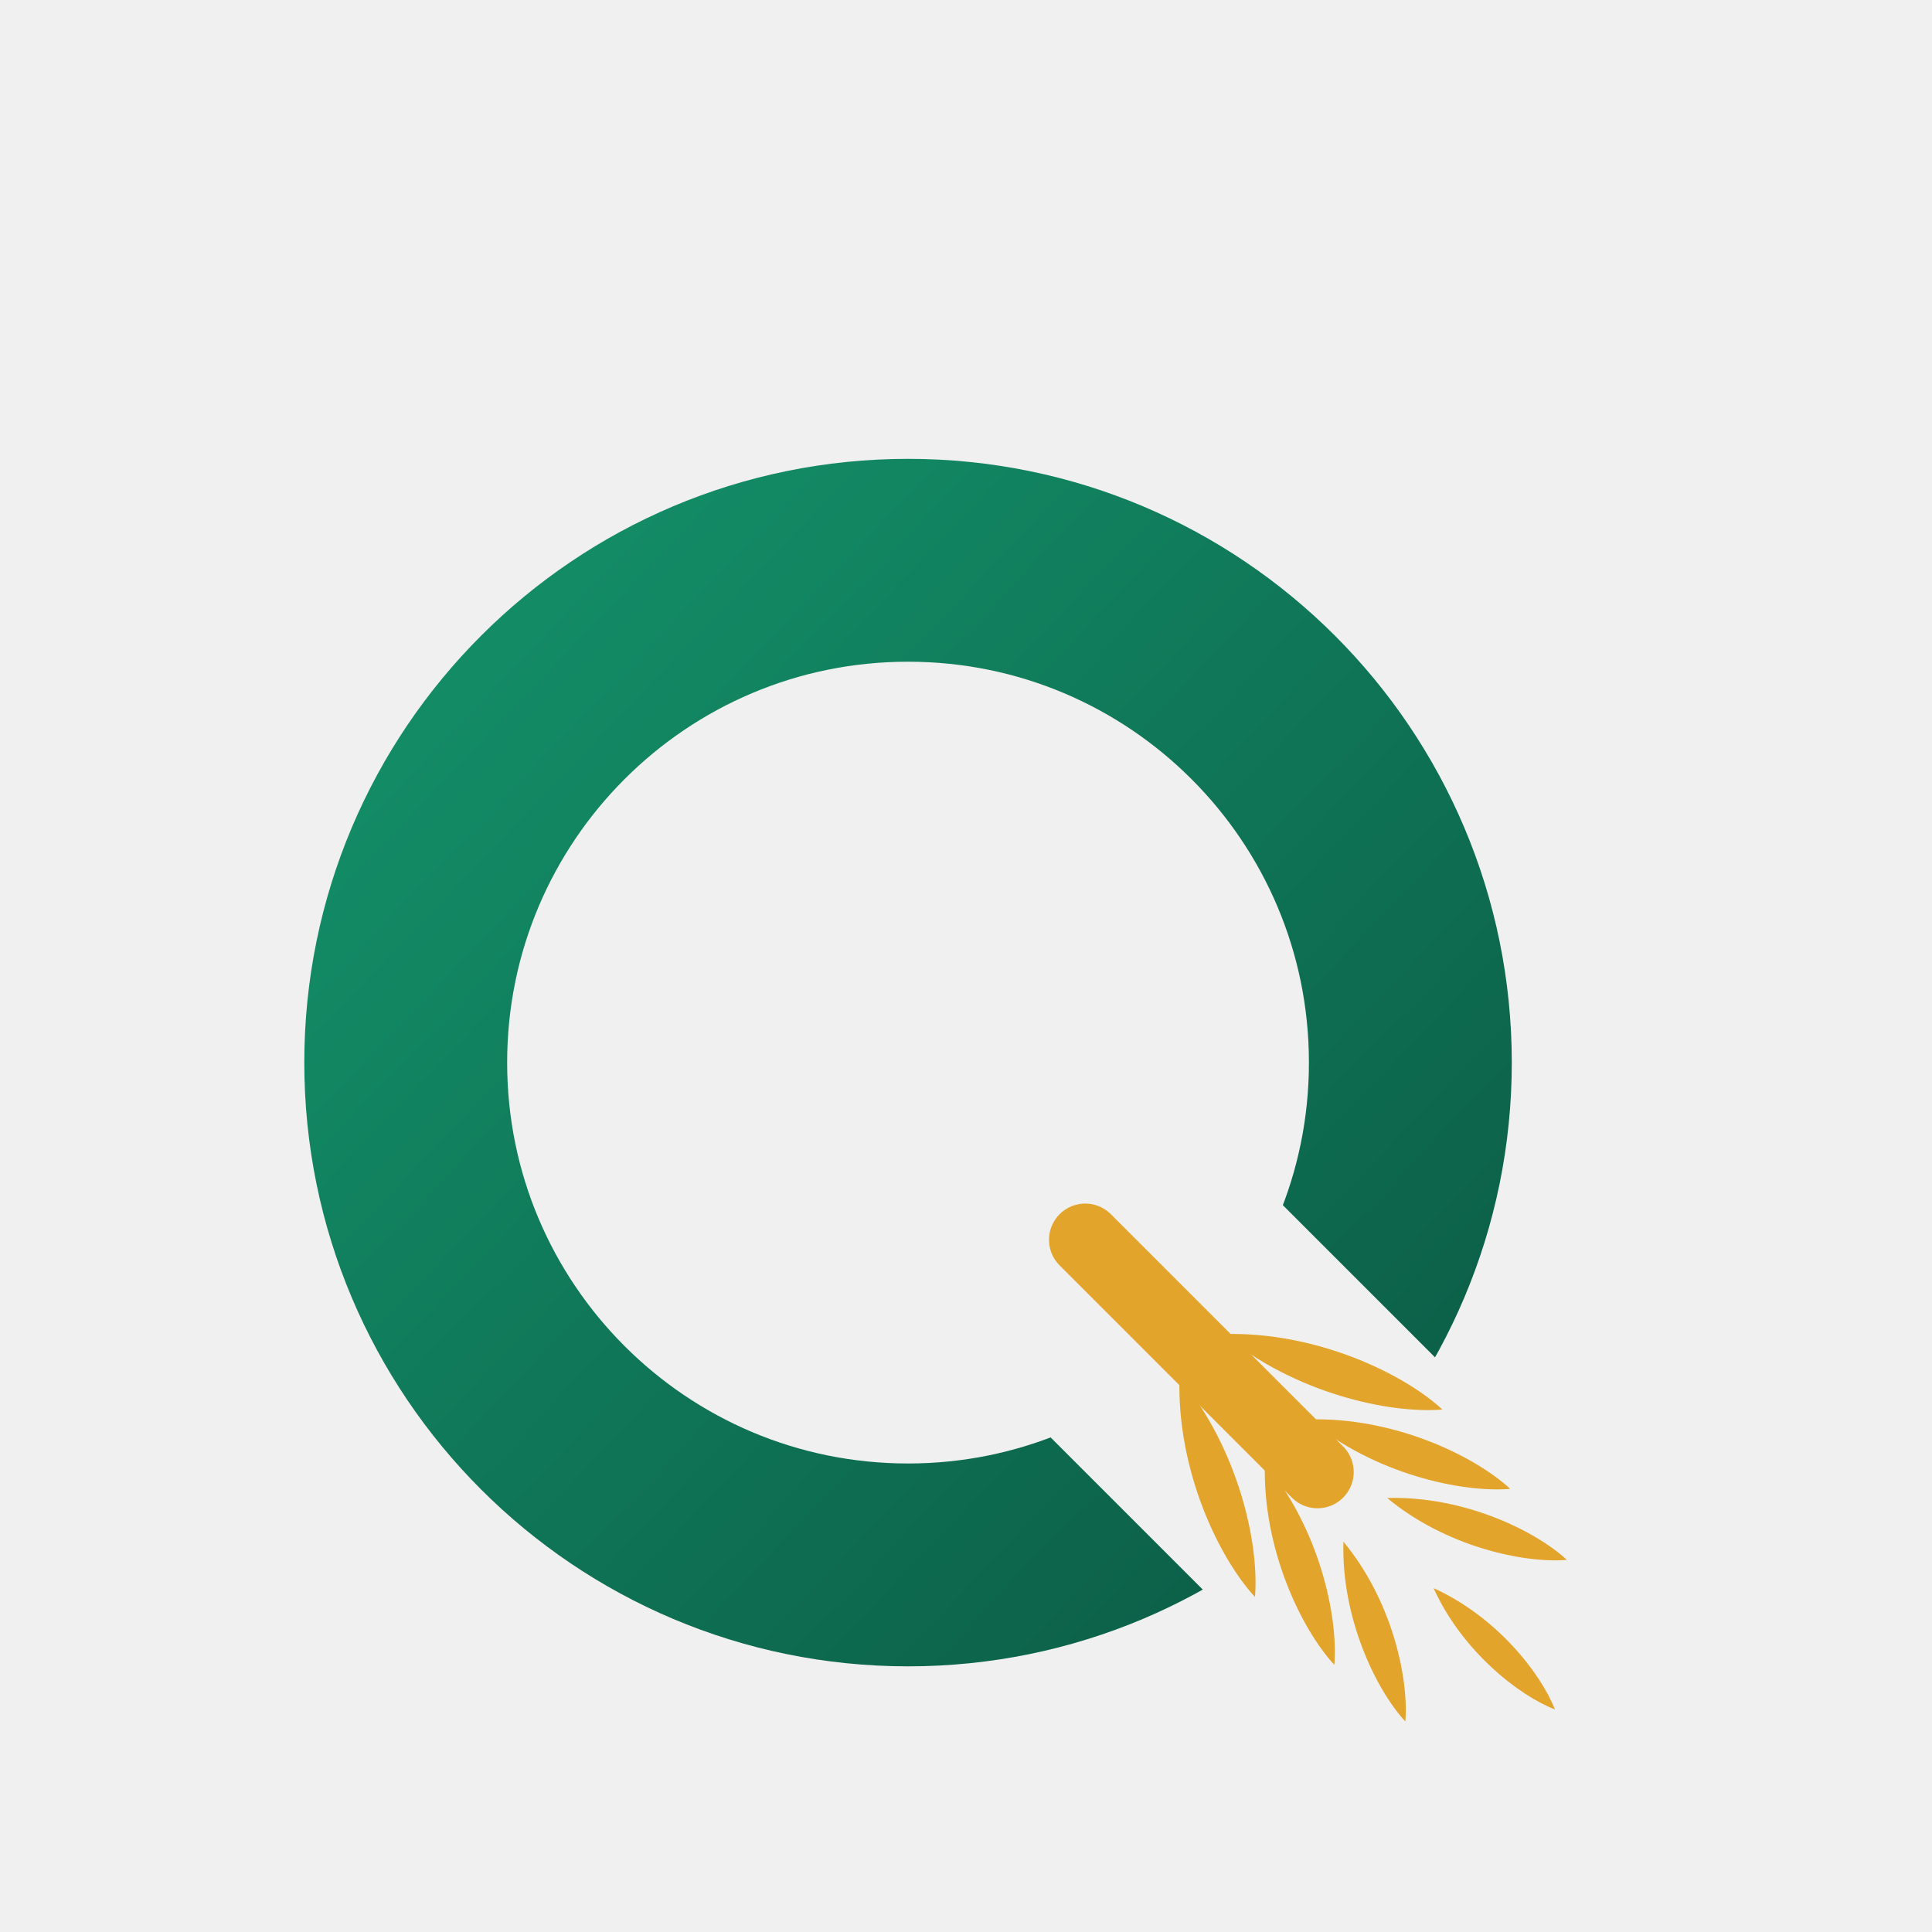
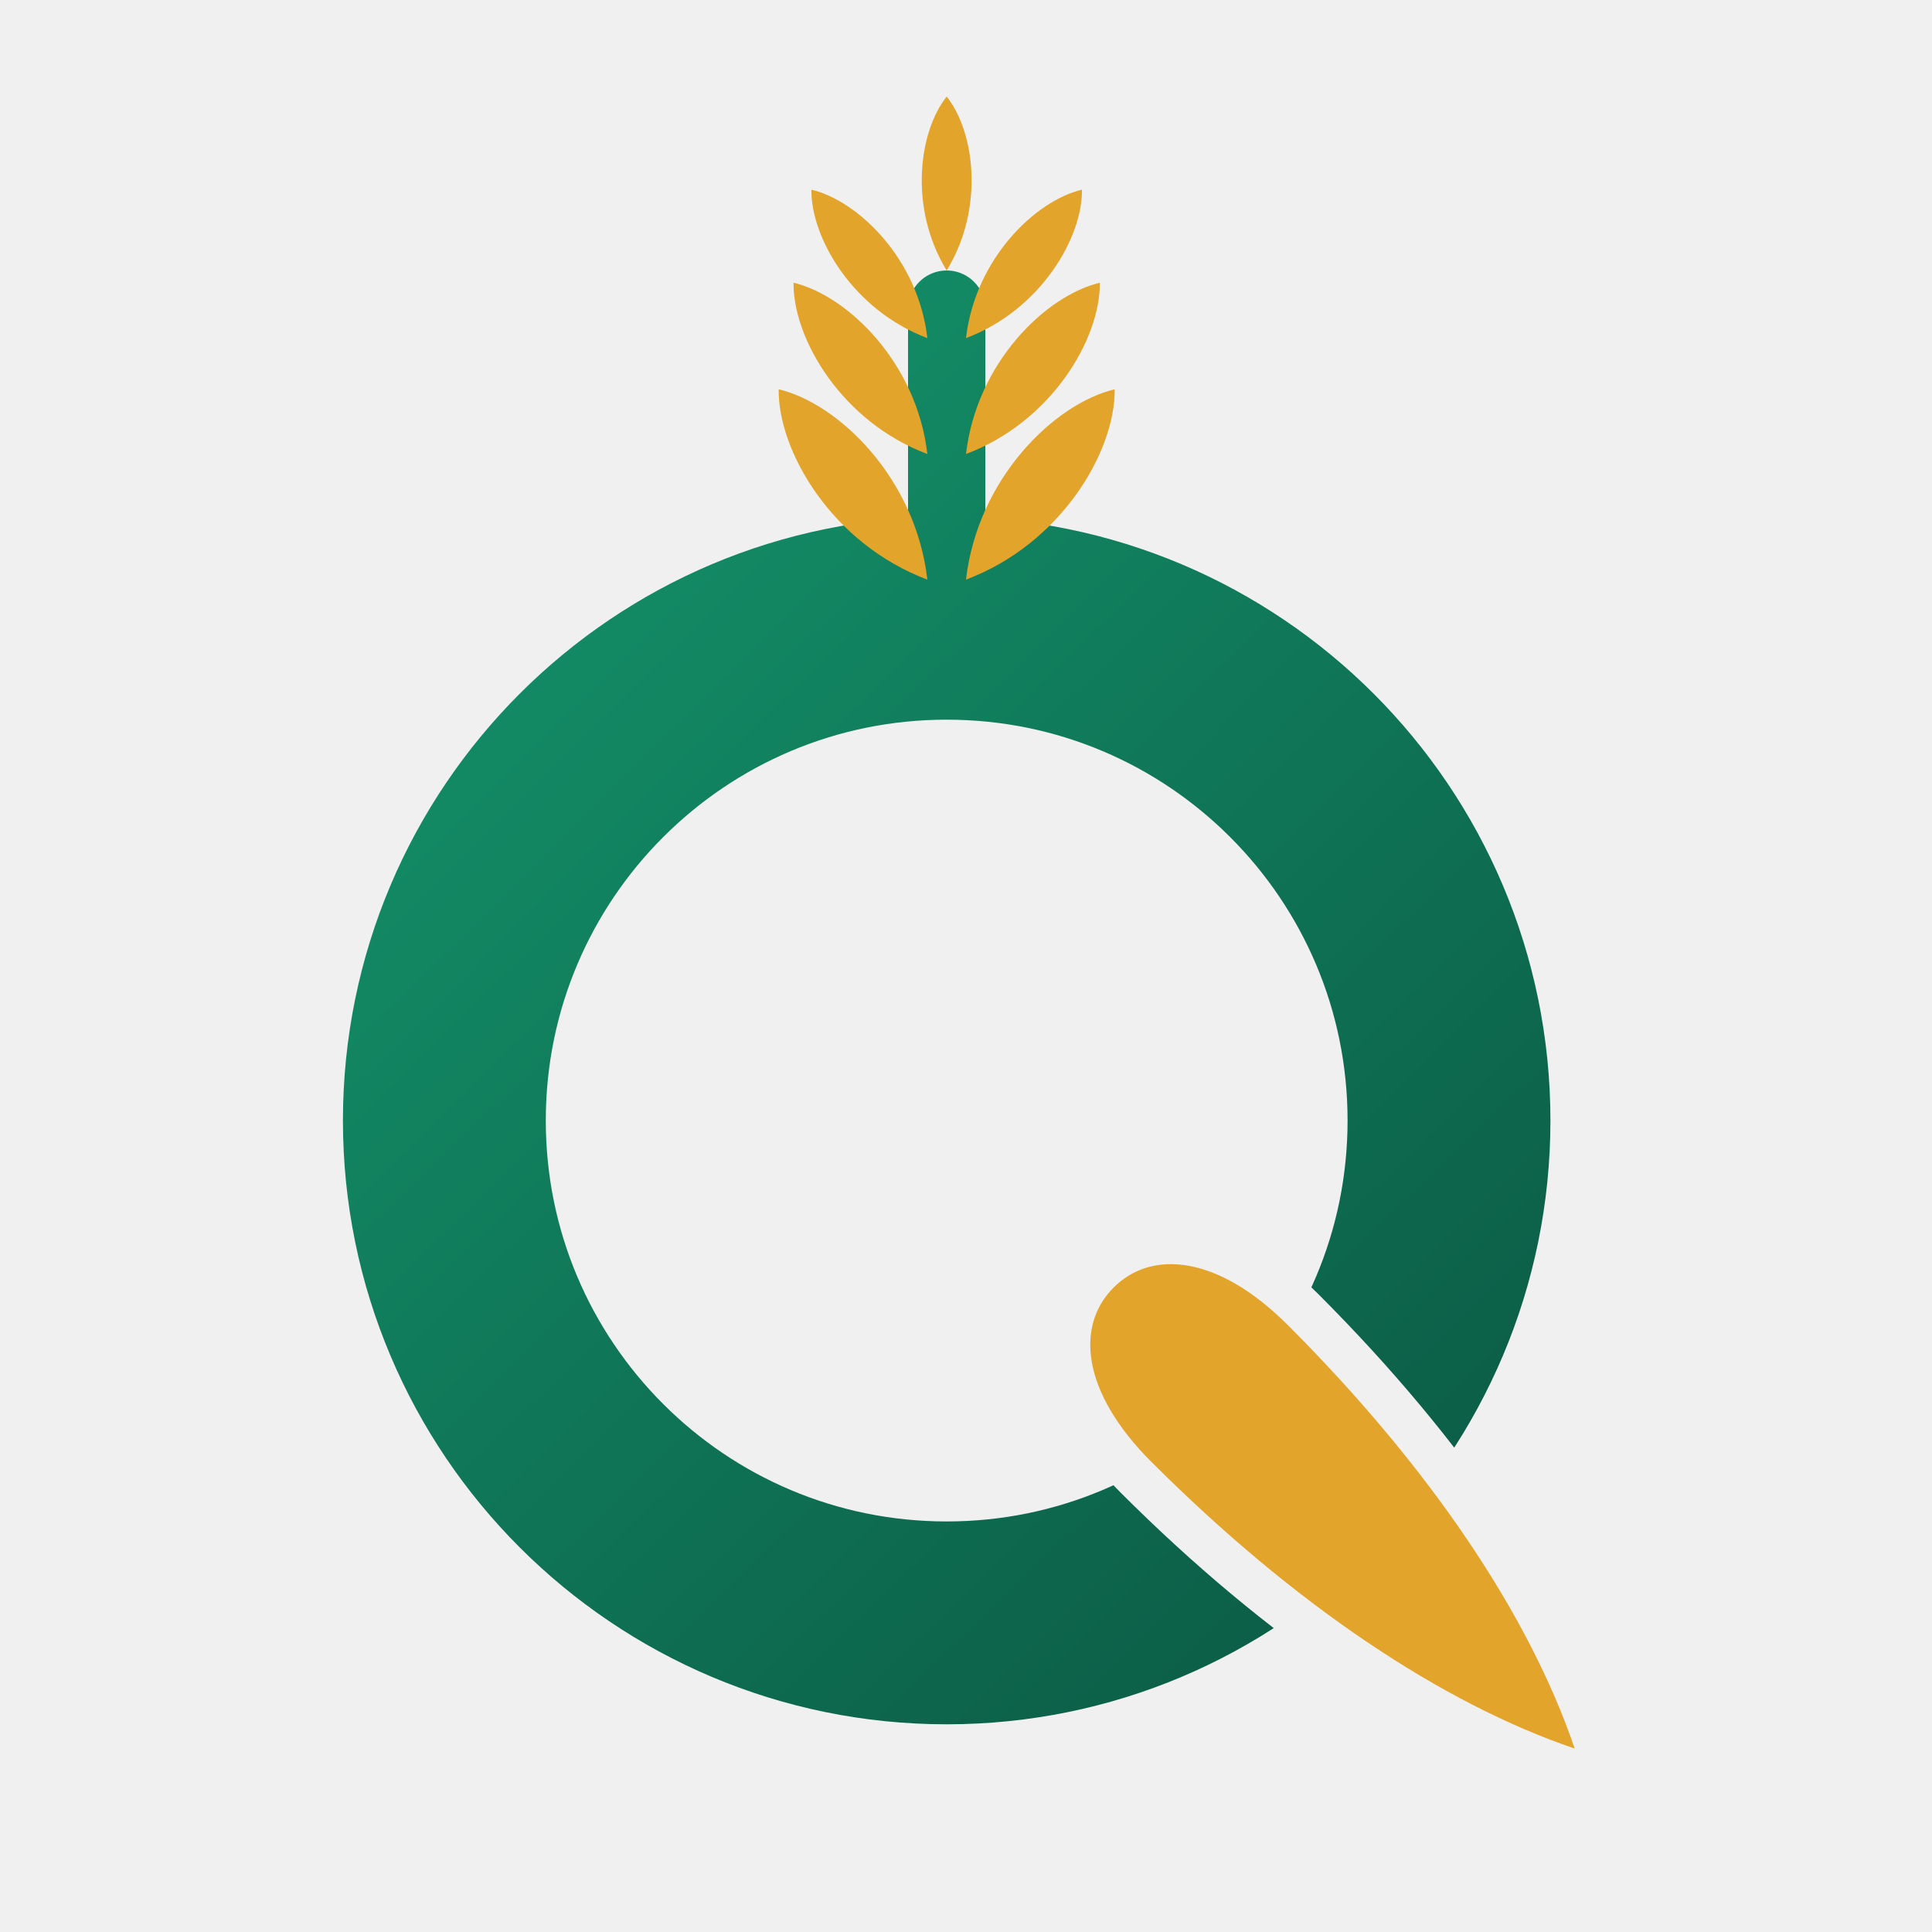
<svg xmlns="http://www.w3.org/2000/svg" viewBox="0 0 200 200" width="200" height="200" role="img">
  <defs>
-     <linearGradient id="gc1" x1="24" y1="34" x2="168" y2="172" gradientUnits="userSpaceOnUse">
+     <linearGradient id="gc1" x1="24" y1="34" x2="168" y2="180" gradientUnits="userSpaceOnUse">
      <stop offset="0" stop-color="#159A6F" />
      <stop offset="1" stop-color="#0A5440" />
    </linearGradient>
-     <mask id="mc1" maskUnits="userSpaceOnUse" x="0" y="0" width="200" height="200">
+     <mask id="mc1" maskUnits="userSpaceOnUse" x="-20" y="-20" width="240" height="240">
      <rect x="-20" y="-20" width="240" height="240" fill="#fff" />
-       <g transform="matrix(0.70711 0.70711 0.70711 -0.70711 124 126)">
-         <path d="M-10,0 L70,0" stroke="#000" stroke-width="34" stroke-linecap="round" />
+       <g transform="matrix(0.70711 0.70711 0.70711 -0.70711 124 140)">
+         <path d="M58,0 C45,6.4 27,10 6,10 C-4.2,10 -9.5,5.6 -9.5,0 C-9.5,-5.6 -4.2,-10 6,-10 C27,-10 45,-6.4 58,0 Z" fill="#000" stroke="#000" stroke-width="9" stroke-linejoin="round" />
      </g>
    </mask>
  </defs>
-   <g transform="translate(-6 8)">
-     <circle cx="100" cy="102" r="52" fill="none" stroke="url(#gc1)" stroke-width="21" mask="url(#mc1)" />
-     <g transform="matrix(0.70711 0.70711 0.70711 -0.70711 124 126)">
-       <path d="M-8,0 L26,0" stroke="#E3A42B" stroke-width="7.5" stroke-linecap="round" />
-       <g transform="translate(9 3.2) rotate(26) scale(1.0)">
-         <path d="M0,0 C9,-3.4 19,-2.2 24,0 C19,2.2 9,3.4 0,0 Z" fill="#E3A42B" />
-       </g>
-       <g transform="translate(9 -3.2) rotate(-26) scale(1.0)">
-         <path d="M0,0 C9,-3.4 19,-2.2 24,0 C19,2.2 9,3.4 0,0 Z" fill="#E3A42B" />
-       </g>
-       <g transform="translate(21.5 3.2) rotate(26) scale(0.92)">
-         <path d="M0,0 C9,-3.4 19,-2.2 24,0 C19,2.2 9,3.4 0,0 Z" fill="#E3A42B" />
-       </g>
-       <g transform="translate(21.5 -3.2) rotate(-26) scale(0.92)">
-         <path d="M0,0 C9,-3.4 19,-2.2 24,0 C19,2.2 9,3.4 0,0 Z" fill="#E3A42B" />
-       </g>
-       <g transform="translate(33 3.2) rotate(26) scale(0.82)">
-         <path d="M0,0 C9,-3.4 19,-2.2 24,0 C19,2.2 9,3.4 0,0 Z" fill="#E3A42B" />
-       </g>
-       <g transform="translate(33 -3.2) rotate(-26) scale(0.82)">
-         <path d="M0,0 C9,-3.4 19,-2.2 24,0 C19,2.2 9,3.4 0,0 Z" fill="#E3A42B" />
-       </g>
-       <g transform="translate(43 0) scale(0.74)">
-         <path d="M0,0 C9,-3.4 19,-2.2 24,0 C19,2.2 9,3.4 0,0 Z" fill="#E3A42B" />
-       </g>
+   <g transform="translate(-2 0)">
+     <circle cx="100" cy="116" r="52" fill="none" stroke="url(#gc1)" stroke-width="21" mask="url(#mc1)" />
+     <path d="M100,66 L100,32" stroke="url(#gc1)" stroke-width="8" stroke-linecap="round" />
+     <g transform="translate(102 60) rotate(-52) scale(1.0)">
+       <path d="M0,0 C9,-5.5 20,-4 25,0 C20,4 9,5.5 0,0 Z" fill="#E3A42B" />
+     </g>
+     <g transform="translate(98 60) rotate(-128) scale(1.0)">
+       <path d="M0,0 C9,-5.5 20,-4 25,0 C20,4 9,5.5 0,0 Z" fill="#E3A42B" />
+     </g>
+     <g transform="translate(102 47) rotate(-52) scale(0.9)">
+       <path d="M0,0 C9,-5.5 20,-4 25,0 C20,4 9,5.5 0,0 Z" fill="#E3A42B" />
+     </g>
+     <g transform="translate(98 47) rotate(-128) scale(0.9)">
+       <path d="M0,0 C9,-5.5 20,-4 25,0 C20,4 9,5.5 0,0 Z" fill="#E3A42B" />
+     </g>
+     <g transform="translate(102 35) rotate(-52) scale(0.78)">
+       <path d="M0,0 C9,-5.5 20,-4 25,0 C20,4 9,5.5 0,0 Z" fill="#E3A42B" />
+     </g>
+     <g transform="translate(98 35) rotate(-128) scale(0.78)">
+       <path d="M0,0 C9,-5.5 20,-4 25,0 C20,4 9,5.5 0,0 Z" fill="#E3A42B" />
+     </g>
+     <g transform="translate(100 28) rotate(-90) scale(0.72)">
+       <path d="M0,0 C9,-5.5 20,-4 25,0 C20,4 9,5.5 0,0 Z" fill="#E3A42B" />
+     </g>
+     <g transform="matrix(0.70711 0.70711 0.70711 -0.70711 124 140)">
+       <path d="M58,0 C45,6.4 27,10 6,10 C-4.2,10 -9.5,5.6 -9.5,0 C-9.5,-5.6 -4.2,-10 6,-10 C27,-10 45,-6.4 58,0 Z" fill="#E3A42B" />
    </g>
  </g>
</svg>
